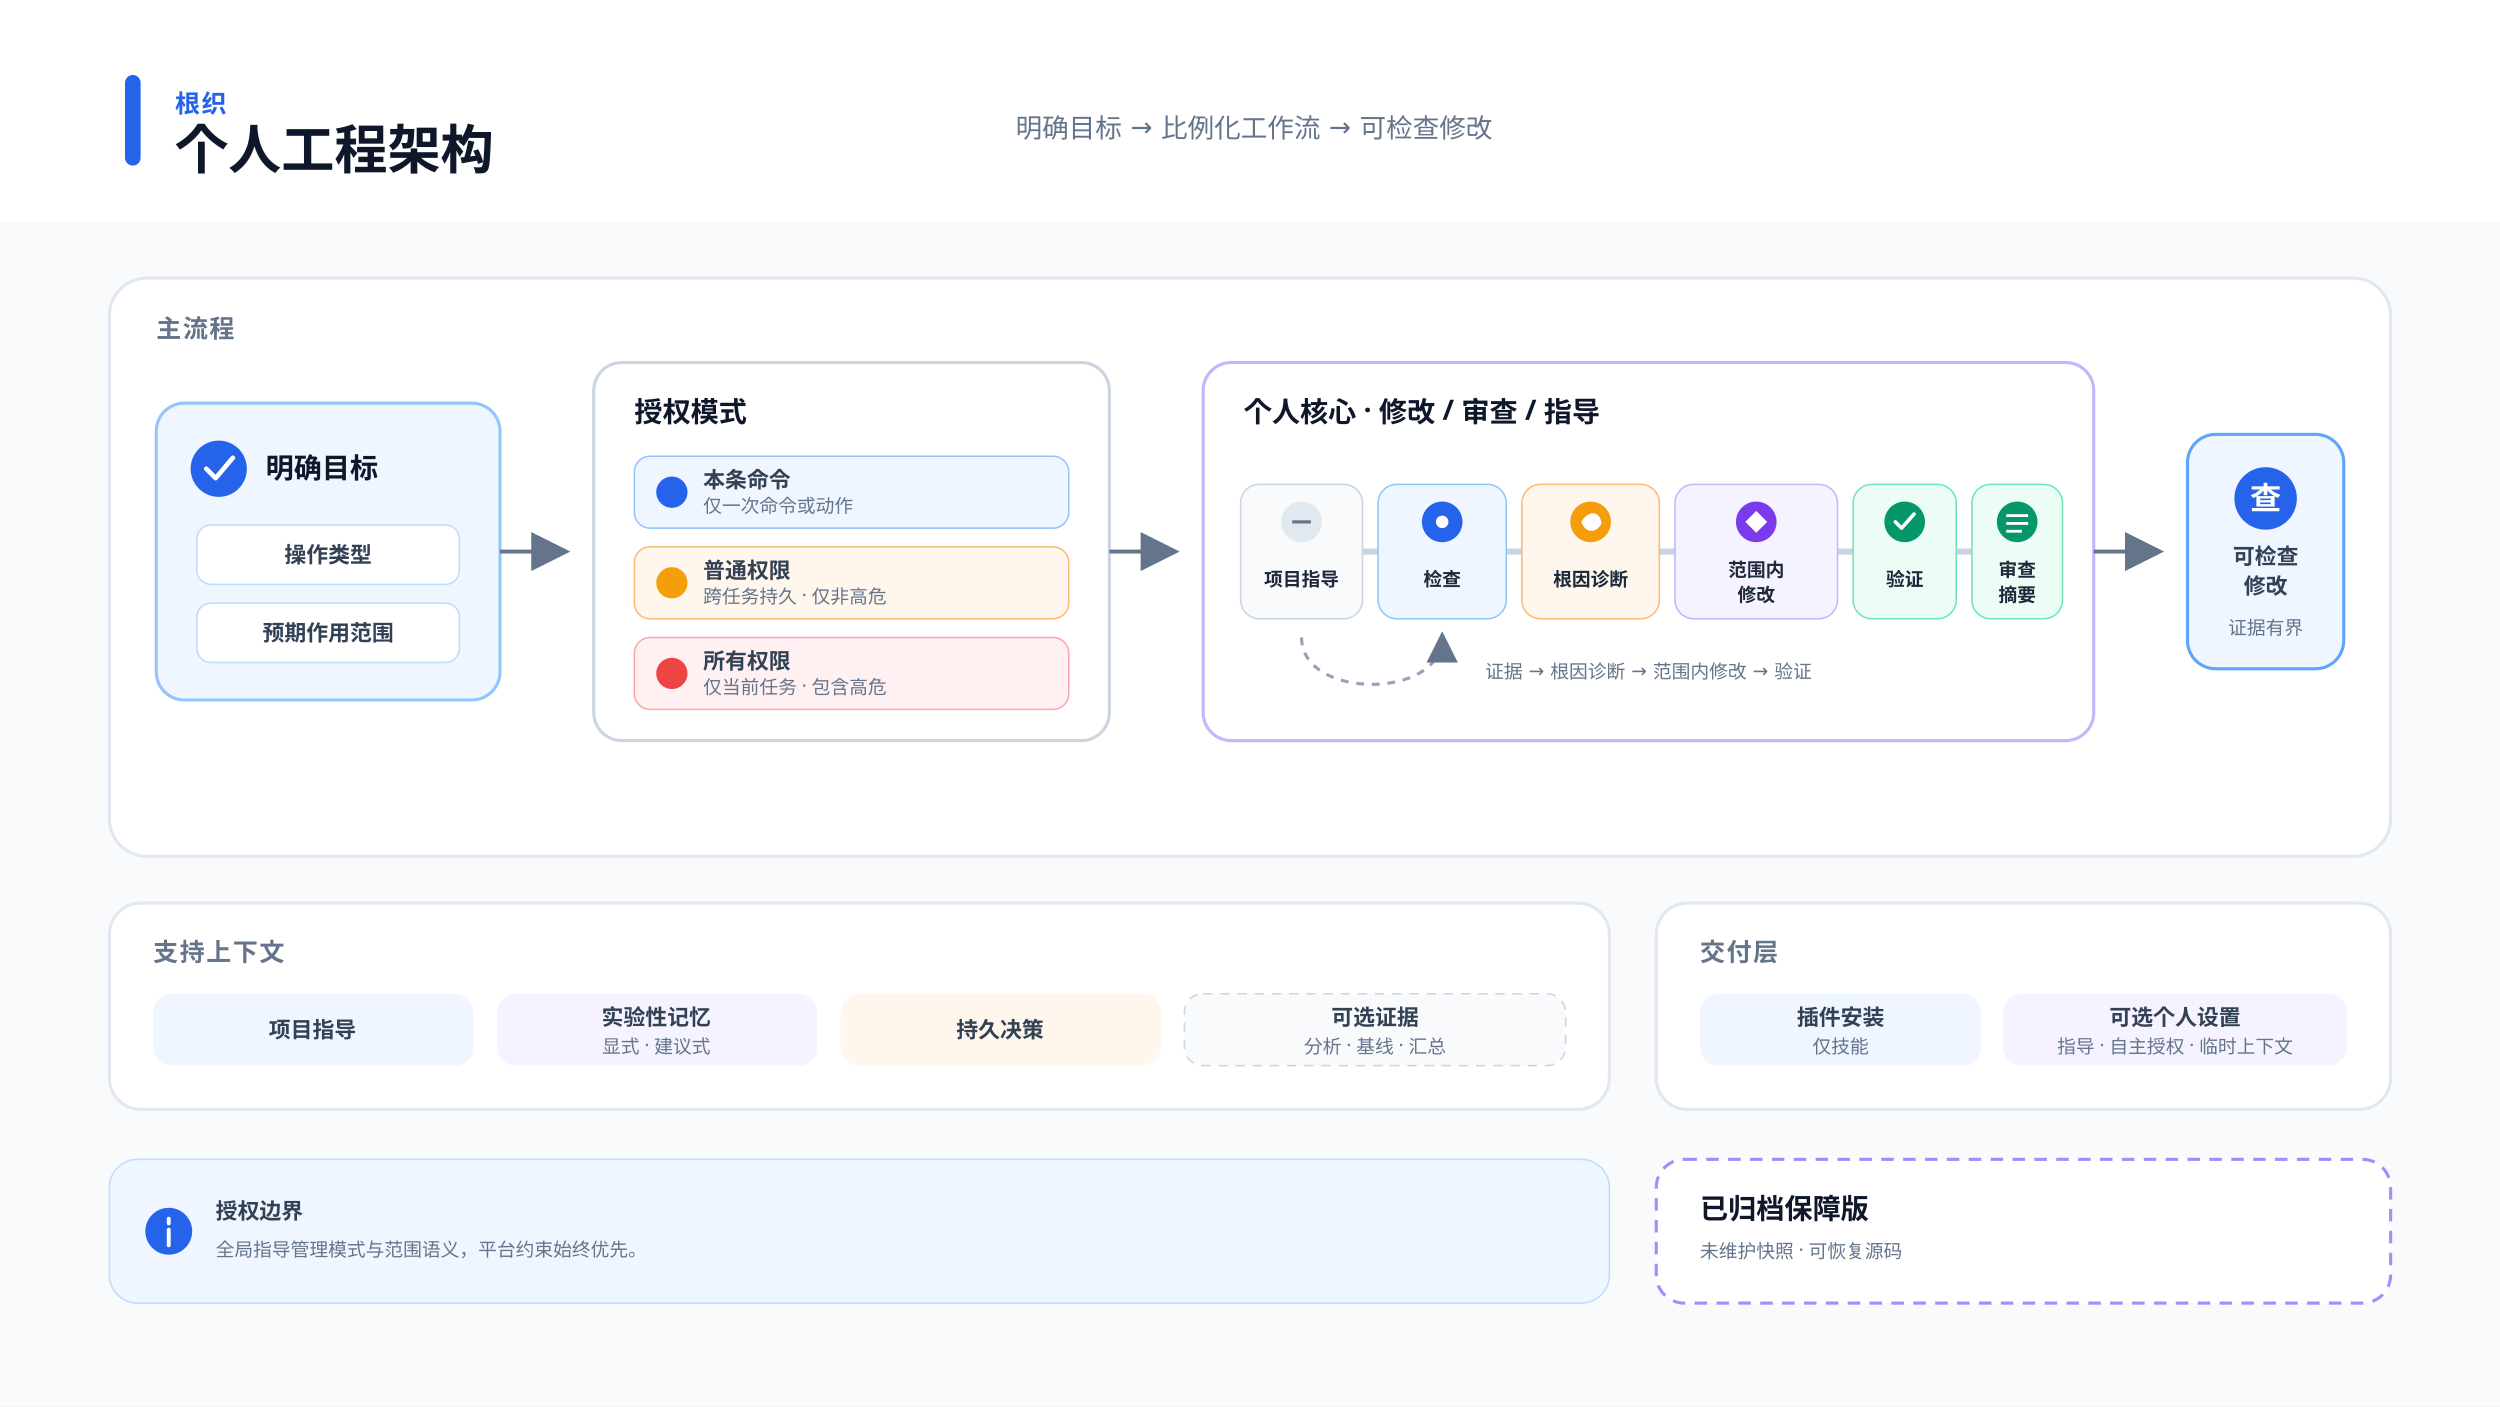
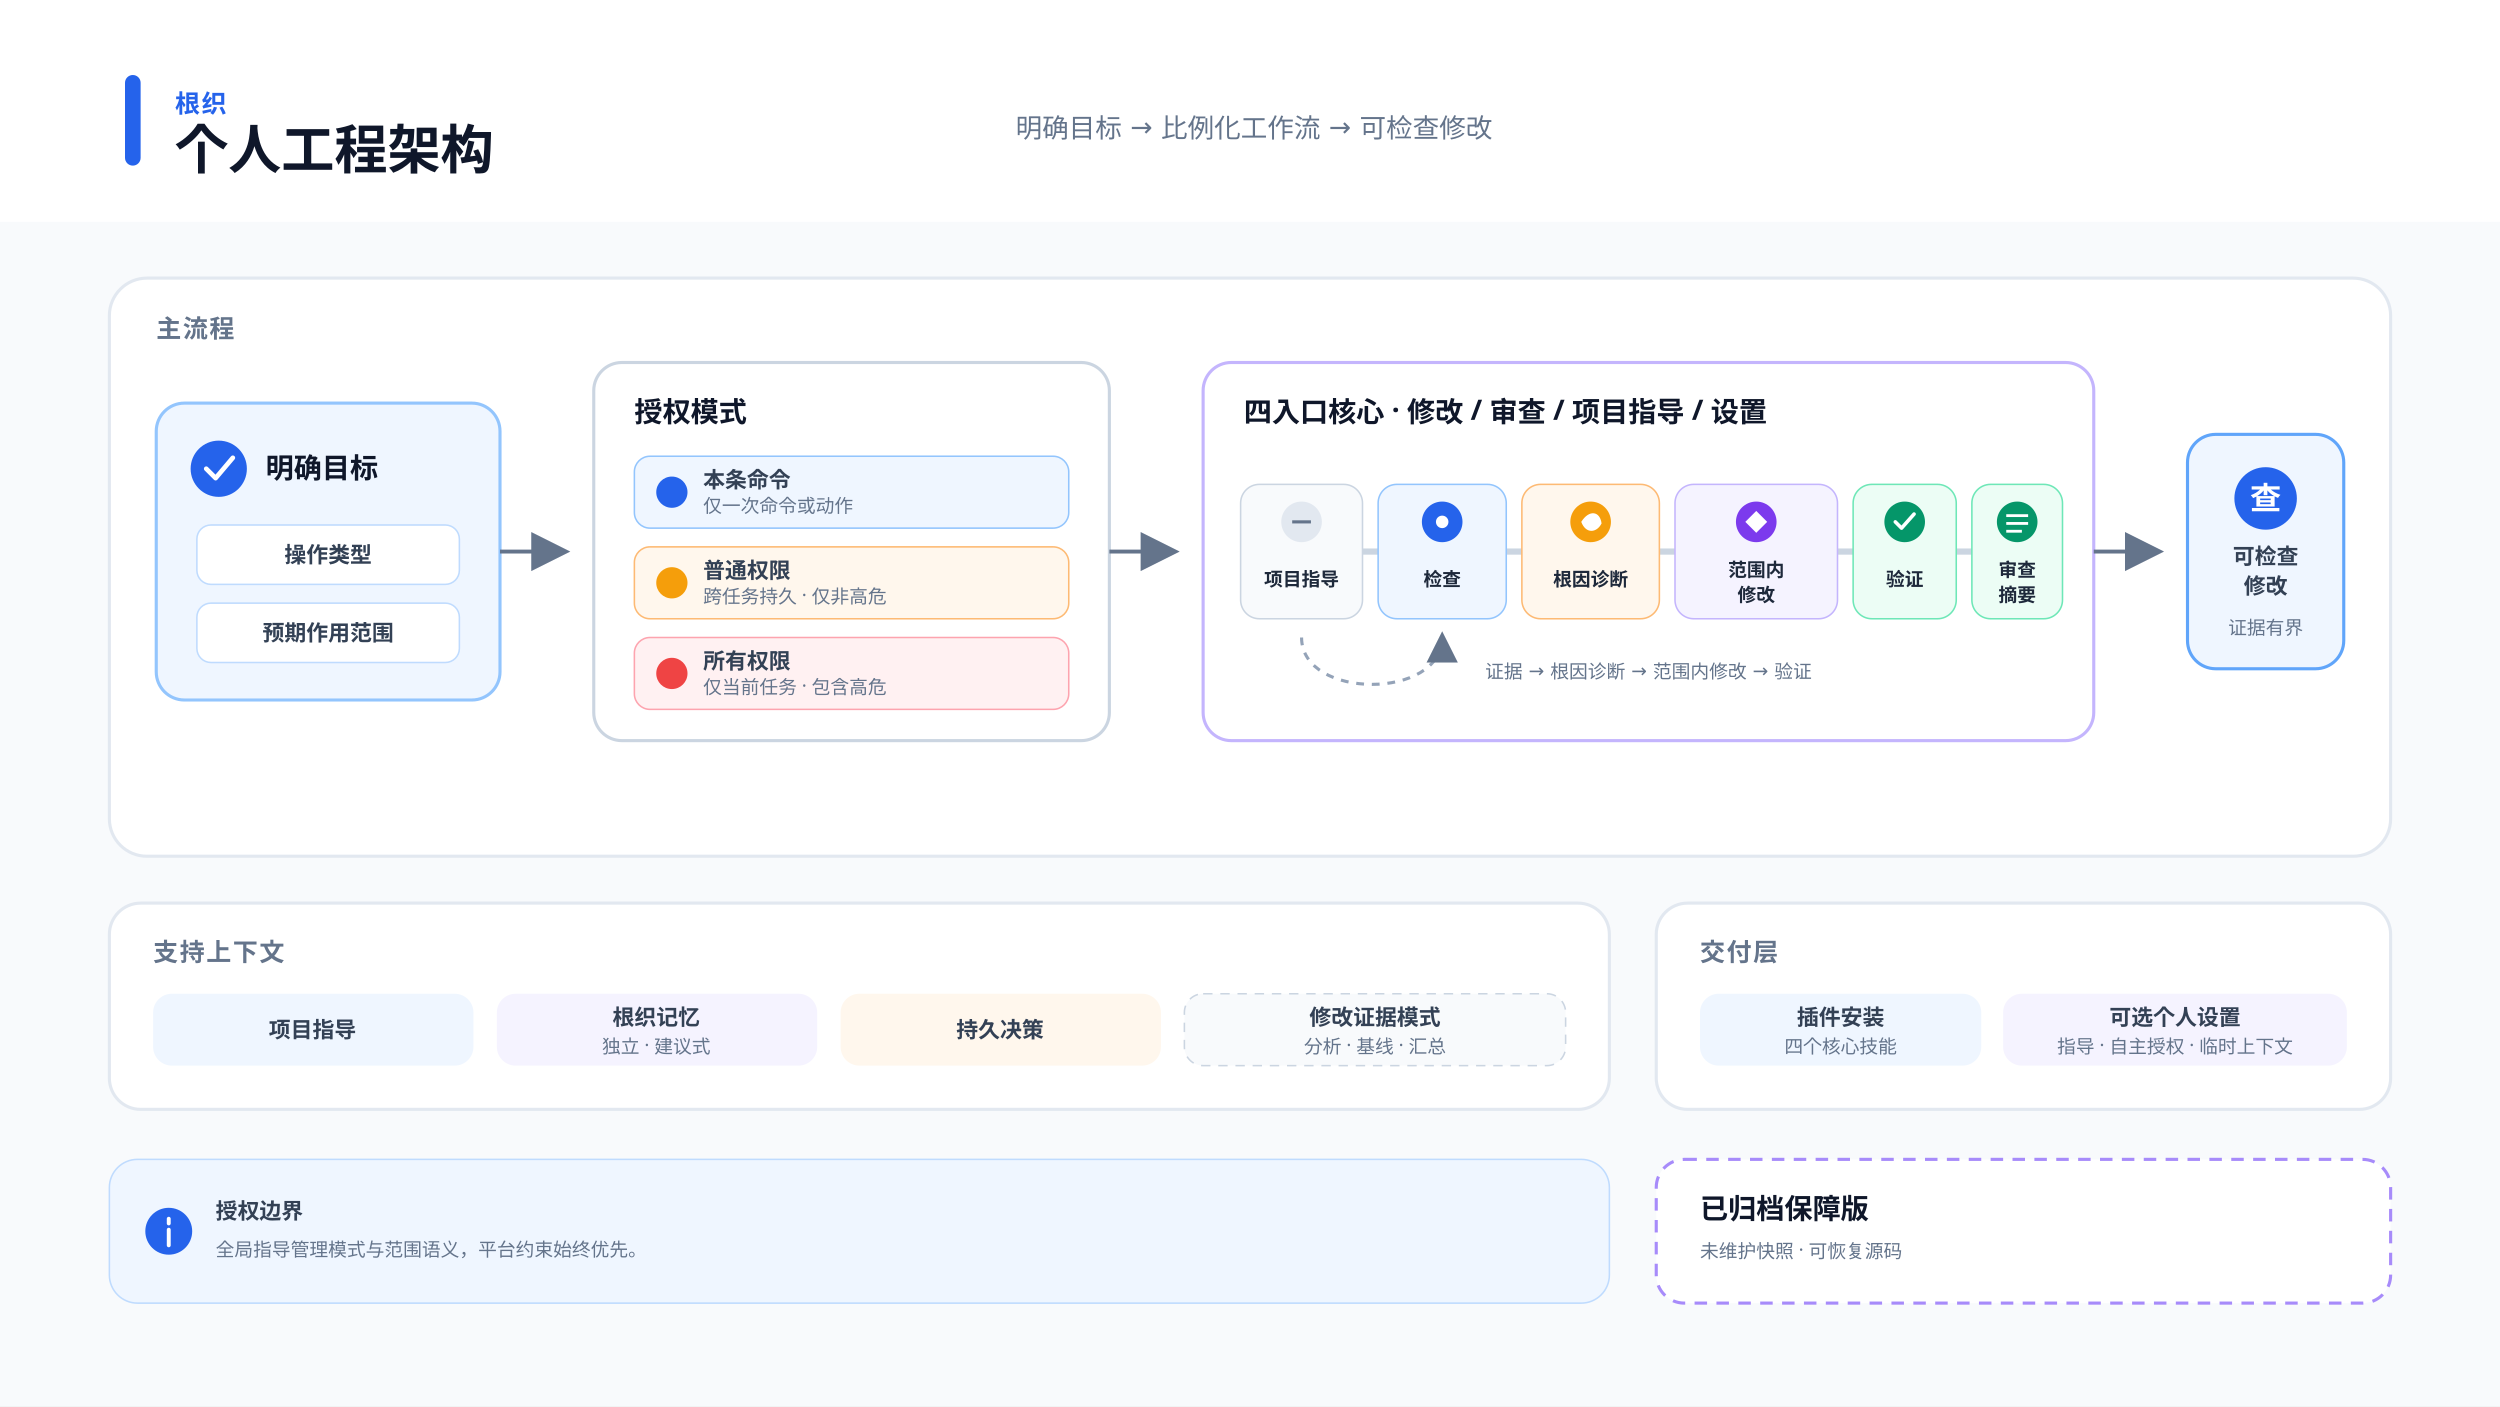
<svg xmlns="http://www.w3.org/2000/svg" viewBox="0 0 1600 900" role="img" aria-labelledby="title desc">
  <defs>
    <marker id="arrow" markerWidth="10" markerHeight="10" refX="8" refY="5" orient="auto">
      <path d="M0 0 L10 5 L0 10 Z" fill="#64748b" />
    </marker>
    <style>
      text { font-family: "PingFang SC", "Microsoft YaHei", sans-serif; }
      .title { font-size: 34px; font-weight: 700; fill: #0f172a; }
      .subtitle { font-size: 17px; font-weight: 400; fill: #64748b; }
      .section { font-size: 16px; font-weight: 700; letter-spacing: 1px; }
      .card-title { font-size: 18px; font-weight: 700; fill: #0f172a; }
      .label { font-size: 14px; font-weight: 650; fill: #334155; }
      .small { font-size: 12px; font-weight: 450; fill: #64748b; }
      .node { font-size: 12px; font-weight: 650; fill: #1e293b; }
    </style>
  </defs>
  <rect width="1600" height="900" fill="#f8fafc" />
  <rect x="0" y="0" width="1600" height="142" fill="#ffffff" />
  <rect x="80" y="48" width="10" height="58" rx="5" fill="#2563eb" />
  <text x="112" y="72" class="section" fill="#2563eb">根织</text>
  <text x="112" y="108" class="title">个人工程架构</text>
  <text x="650" y="88" class="subtitle">明确目标 → 比例化工作流 → 可检查修改</text>
  <rect x="70" y="178" width="1460" height="370" rx="24" fill="#ffffff" stroke="#e2e8f0" stroke-width="2" />
  <text x="100" y="216" class="section" fill="#64748b">主流程</text>
  <rect x="100" y="258" width="220" height="190" rx="18" fill="#eff6ff" stroke="#93c5fd" stroke-width="2" />
  <circle cx="140" cy="300" r="18" fill="#2563eb" />
  <path d="M132 300 L138 306 L149 293" fill="none" stroke="#ffffff" stroke-width="3" stroke-linecap="round" stroke-linejoin="round" />
  <text x="170" y="306" class="card-title">明确目标</text>
  <rect x="126" y="336" width="168" height="38" rx="9" fill="#ffffff" stroke="#bfdbfe" />
  <text x="210" y="360" text-anchor="middle" class="label">操作类型</text>
  <rect x="126" y="386" width="168" height="38" rx="9" fill="#ffffff" stroke="#bfdbfe" />
  <text x="210" y="410" text-anchor="middle" class="label">预期作用范围</text>
  <path d="M320 353 L360 353" stroke="#64748b" stroke-width="2.5" marker-end="url(#arrow)" />
  <rect x="380" y="232" width="330" height="242" rx="18" fill="#ffffff" stroke="#cbd5e1" stroke-width="2" />
  <text x="406" y="270" class="card-title">授权模式</text>
  <rect x="406" y="292" width="278" height="46" rx="10" fill="#eff6ff" stroke="#93c5fd" />
  <circle cx="430" cy="315" r="10" fill="#2563eb" />
  <text x="450" y="312" class="label">本条命令</text>
  <text x="450" y="328" class="small">仅一次命令或动作</text>
  <rect x="406" y="350" width="278" height="46" rx="10" fill="#fff7ed" stroke="#fdba74" />
  <circle cx="430" cy="373" r="10" fill="#f59e0b" />
  <text x="450" y="370" class="label">普通权限</text>
  <text x="450" y="386" class="small">跨任务持久 · 仅非高危</text>
  <rect x="406" y="408" width="278" height="46" rx="10" fill="#fff1f2" stroke="#fda4af" />
  <circle cx="430" cy="431" r="10" fill="#ef4444" />
  <text x="450" y="428" class="label">所有权限</text>
  <text x="450" y="444" class="small">仅当前任务 · 包含高危</text>
  <path d="M710 353 L750 353" stroke="#64748b" stroke-width="2.5" marker-end="url(#arrow)" />
  <rect x="770" y="232" width="570" height="242" rx="18" fill="#ffffff" stroke="#c4b5fd" stroke-width="2" />
-   <text x="796" y="270" class="card-title">个人核心 · 修改 / 审查 / 指导</text>
+   <text x="796" y="270" class="card-title">四入口核心 · 修改 / 审查 / 项目指导 / 设置</text>
  <path d="M815 353 L1297 353" stroke="#cbd5e1" stroke-width="4" stroke-linecap="round" />
  <g>
    <rect x="794" y="310" width="78" height="86" rx="12" fill="#f8fafc" stroke="#cbd5e1" />
    <circle cx="833" cy="334" r="13" fill="#e2e8f0" />
    <path d="M827 334 L839 334" stroke="#64748b" stroke-width="2" />
    <text x="833" y="375" text-anchor="middle" class="node">项目指导</text>
    <rect x="882" y="310" width="82" height="86" rx="12" fill="#eff6ff" stroke="#93c5fd" />
    <circle cx="923" cy="334" r="13" fill="#2563eb" />
    <circle cx="923" cy="334" r="4" fill="#ffffff" />
    <text x="923" y="375" text-anchor="middle" class="node">检查</text>
    <rect x="974" y="310" width="88" height="86" rx="12" fill="#fff7ed" stroke="#fdba74" />
    <circle cx="1018" cy="334" r="13" fill="#f59e0b" />
    <path d="M1012 334 C1017 326 1024 327 1025 335 C1022 341 1015 342 1012 334 Z" fill="#ffffff" />
    <text x="1018" y="375" text-anchor="middle" class="node">根因诊断</text>
    <rect x="1072" y="310" width="104" height="86" rx="12" fill="#f5f3ff" stroke="#c4b5fd" />
    <circle cx="1124" cy="334" r="13" fill="#7c3aed" />
    <path d="M1117 334 L1124 327 L1131 334 L1124 341 Z" fill="#ffffff" />
    <text x="1124" y="369" text-anchor="middle" class="node">范围内</text>
    <text x="1124" y="385" text-anchor="middle" class="node">修改</text>
    <rect x="1186" y="310" width="66" height="86" rx="12" fill="#ecfdf5" stroke="#6ee7b7" />
    <circle cx="1219" cy="334" r="13" fill="#059669" />
    <path d="M1213 334 L1217 338 L1225 329" fill="none" stroke="#ffffff" stroke-width="2.3" stroke-linecap="round" stroke-linejoin="round" />
    <text x="1219" y="375" text-anchor="middle" class="node">验证</text>
    <rect x="1262" y="310" width="58" height="86" rx="12" fill="#ecfdf5" stroke="#6ee7b7" />
    <circle cx="1291" cy="334" r="13" fill="#059669" />
    <path d="M1284 330 L1298 330 M1284 335 L1298 335 M1284 340 L1294 340" stroke="#ffffff" stroke-width="1.8" />
    <text x="1291" y="369" text-anchor="middle" class="node">审查</text>
    <text x="1291" y="385" text-anchor="middle" class="node">摘要</text>
  </g>
  <path d="M833 408 C833 448 923 448 923 408" fill="none" stroke="#94a3b8" stroke-width="2" stroke-dasharray="5 5" marker-end="url(#arrow)" />
  <text x="1055" y="434" text-anchor="middle" class="small">证据 → 根因诊断 → 范围内修改 → 验证</text>
  <path d="M1340 353 L1380 353" stroke="#64748b" stroke-width="2.5" marker-end="url(#arrow)" />
  <rect x="1400" y="278" width="100" height="150" rx="18" fill="#eff6ff" stroke="#60a5fa" stroke-width="2" />
  <circle cx="1450" cy="319" r="20" fill="#2563eb" />
  <text x="1450" y="326" text-anchor="middle" font-size="20" font-weight="700" fill="#ffffff">查</text>
  <text x="1450" y="361" text-anchor="middle" class="label">可检查</text>
  <text x="1450" y="380" text-anchor="middle" class="label">修改</text>
  <text x="1450" y="406" text-anchor="middle" class="small">证据有界</text>
  <rect x="70" y="578" width="960" height="132" rx="20" fill="#ffffff" stroke="#e2e8f0" stroke-width="2" />
  <text x="98" y="615" class="section" fill="#64748b">支持上下文</text>
  <rect x="98" y="636" width="205" height="46" rx="12" fill="#eff6ff" />
  <text x="200" y="664" text-anchor="middle" class="label">项目指导</text>
  <rect x="318" y="636" width="205" height="46" rx="12" fill="#f5f3ff" />
-   <text x="420" y="656" text-anchor="middle" class="label">实验性记忆</text>
-   <text x="420" y="674" text-anchor="middle" class="small">显式 · 建议式</text>
+   <text x="420" y="656" text-anchor="middle" class="label">根织记忆</text>
+   <text x="420" y="674" text-anchor="middle" class="small">独立 · 建议式</text>
  <rect x="538" y="636" width="205" height="46" rx="12" fill="#fff7ed" />
  <text x="640" y="664" text-anchor="middle" class="label">持久决策</text>
  <rect x="758" y="636" width="244" height="46" rx="12" fill="#f8fafc" stroke="#cbd5e1" stroke-dasharray="6 5" />
-   <text x="880" y="656" text-anchor="middle" class="label">可选证据</text>
+   <text x="880" y="656" text-anchor="middle" class="label">修改证据模式</text>
  <text x="880" y="674" text-anchor="middle" class="small">分析 · 基线 · 汇总</text>
  <rect x="1060" y="578" width="470" height="132" rx="20" fill="#ffffff" stroke="#e2e8f0" stroke-width="2" />
  <text x="1088" y="615" class="section" fill="#64748b">交付层</text>
  <rect x="1088" y="636" width="180" height="46" rx="12" fill="#eff6ff" />
  <text x="1178" y="656" text-anchor="middle" class="label">插件安装</text>
-   <text x="1178" y="674" text-anchor="middle" class="small">仅技能</text>
+   <text x="1178" y="674" text-anchor="middle" class="small">四个核心技能</text>
  <rect x="1282" y="636" width="220" height="46" rx="12" fill="#f5f3ff" />
  <text x="1392" y="656" text-anchor="middle" class="label">可选个人设置</text>
  <text x="1392" y="674" text-anchor="middle" class="small">指导 · 自主授权 · 临时上下文</text>
  <rect x="70" y="742" width="960" height="92" rx="18" fill="#eff6ff" stroke="#bfdbfe" />
  <circle cx="108" cy="788" r="15" fill="#2563eb" />
  <path d="M108 780 L108 783 M108 787 L108 797" stroke="#ffffff" stroke-width="2.5" stroke-linecap="round" />
  <text x="138" y="780" class="label">授权边界</text>
  <text x="138" y="804" class="small">全局指导管理模式与范围语义，平台约束始终优先。</text>
  <rect x="1060" y="742" width="470" height="92" rx="18" fill="#ffffff" stroke="#a78bfa" stroke-width="2" stroke-dasharray="8 6" />
  <text x="1088" y="780" class="card-title">已归档保障版</text>
  <text x="1088" y="805" class="small">未维护快照 · 可恢复源码</text>
</svg>
